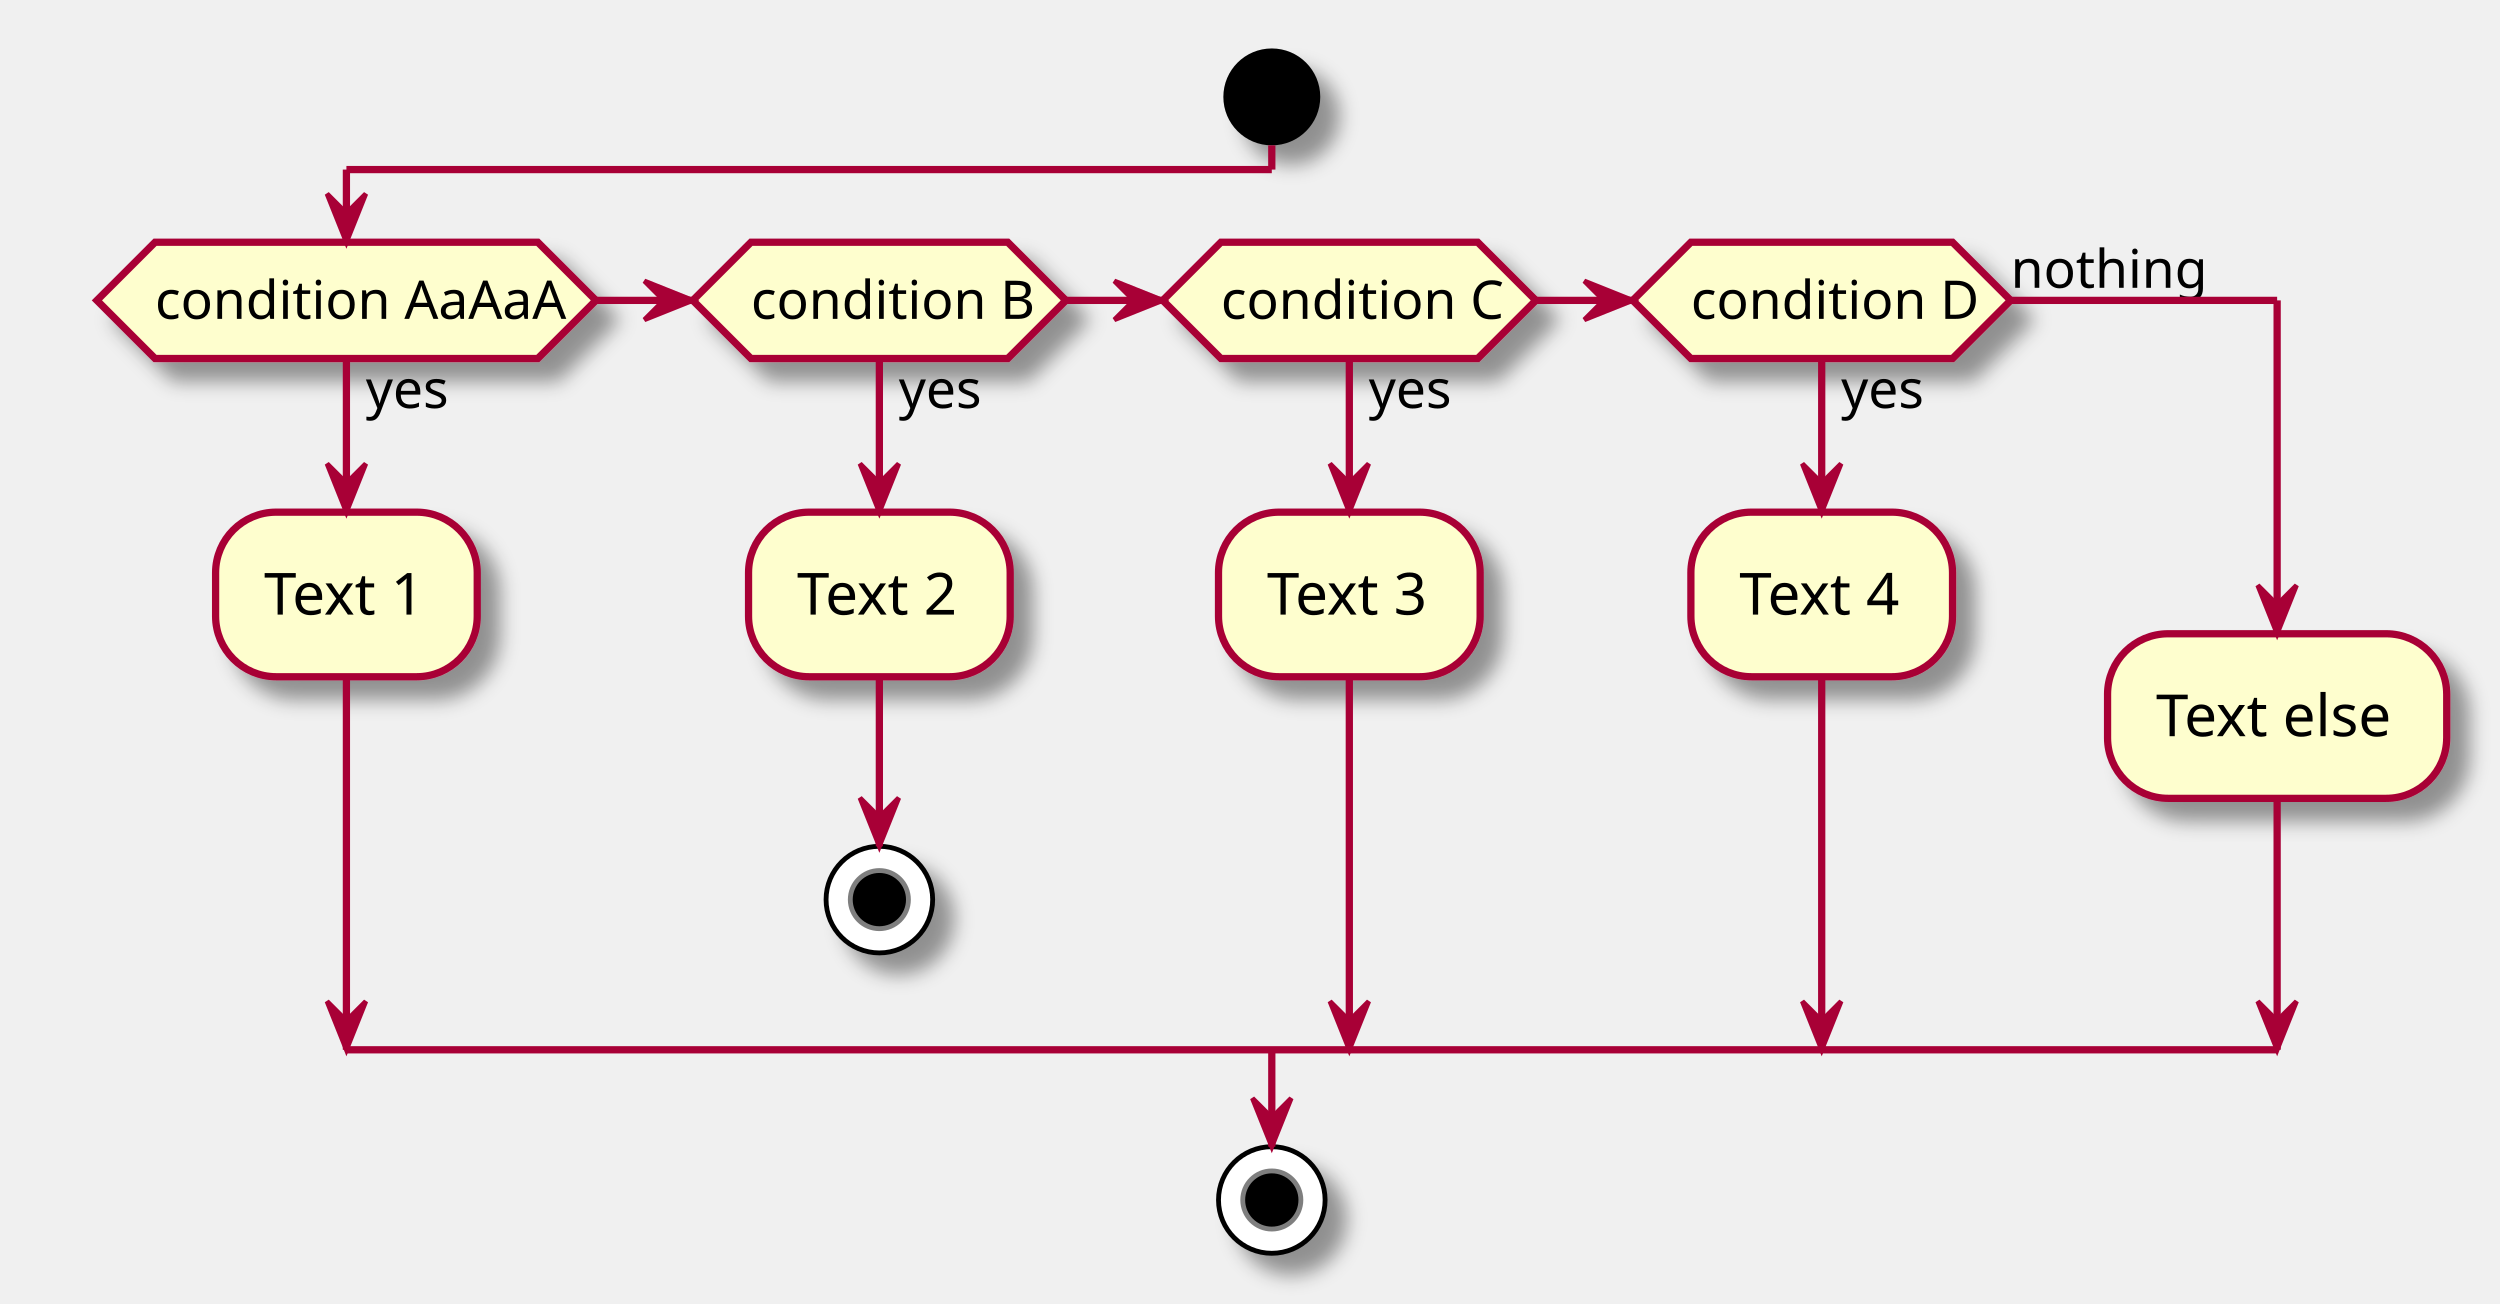
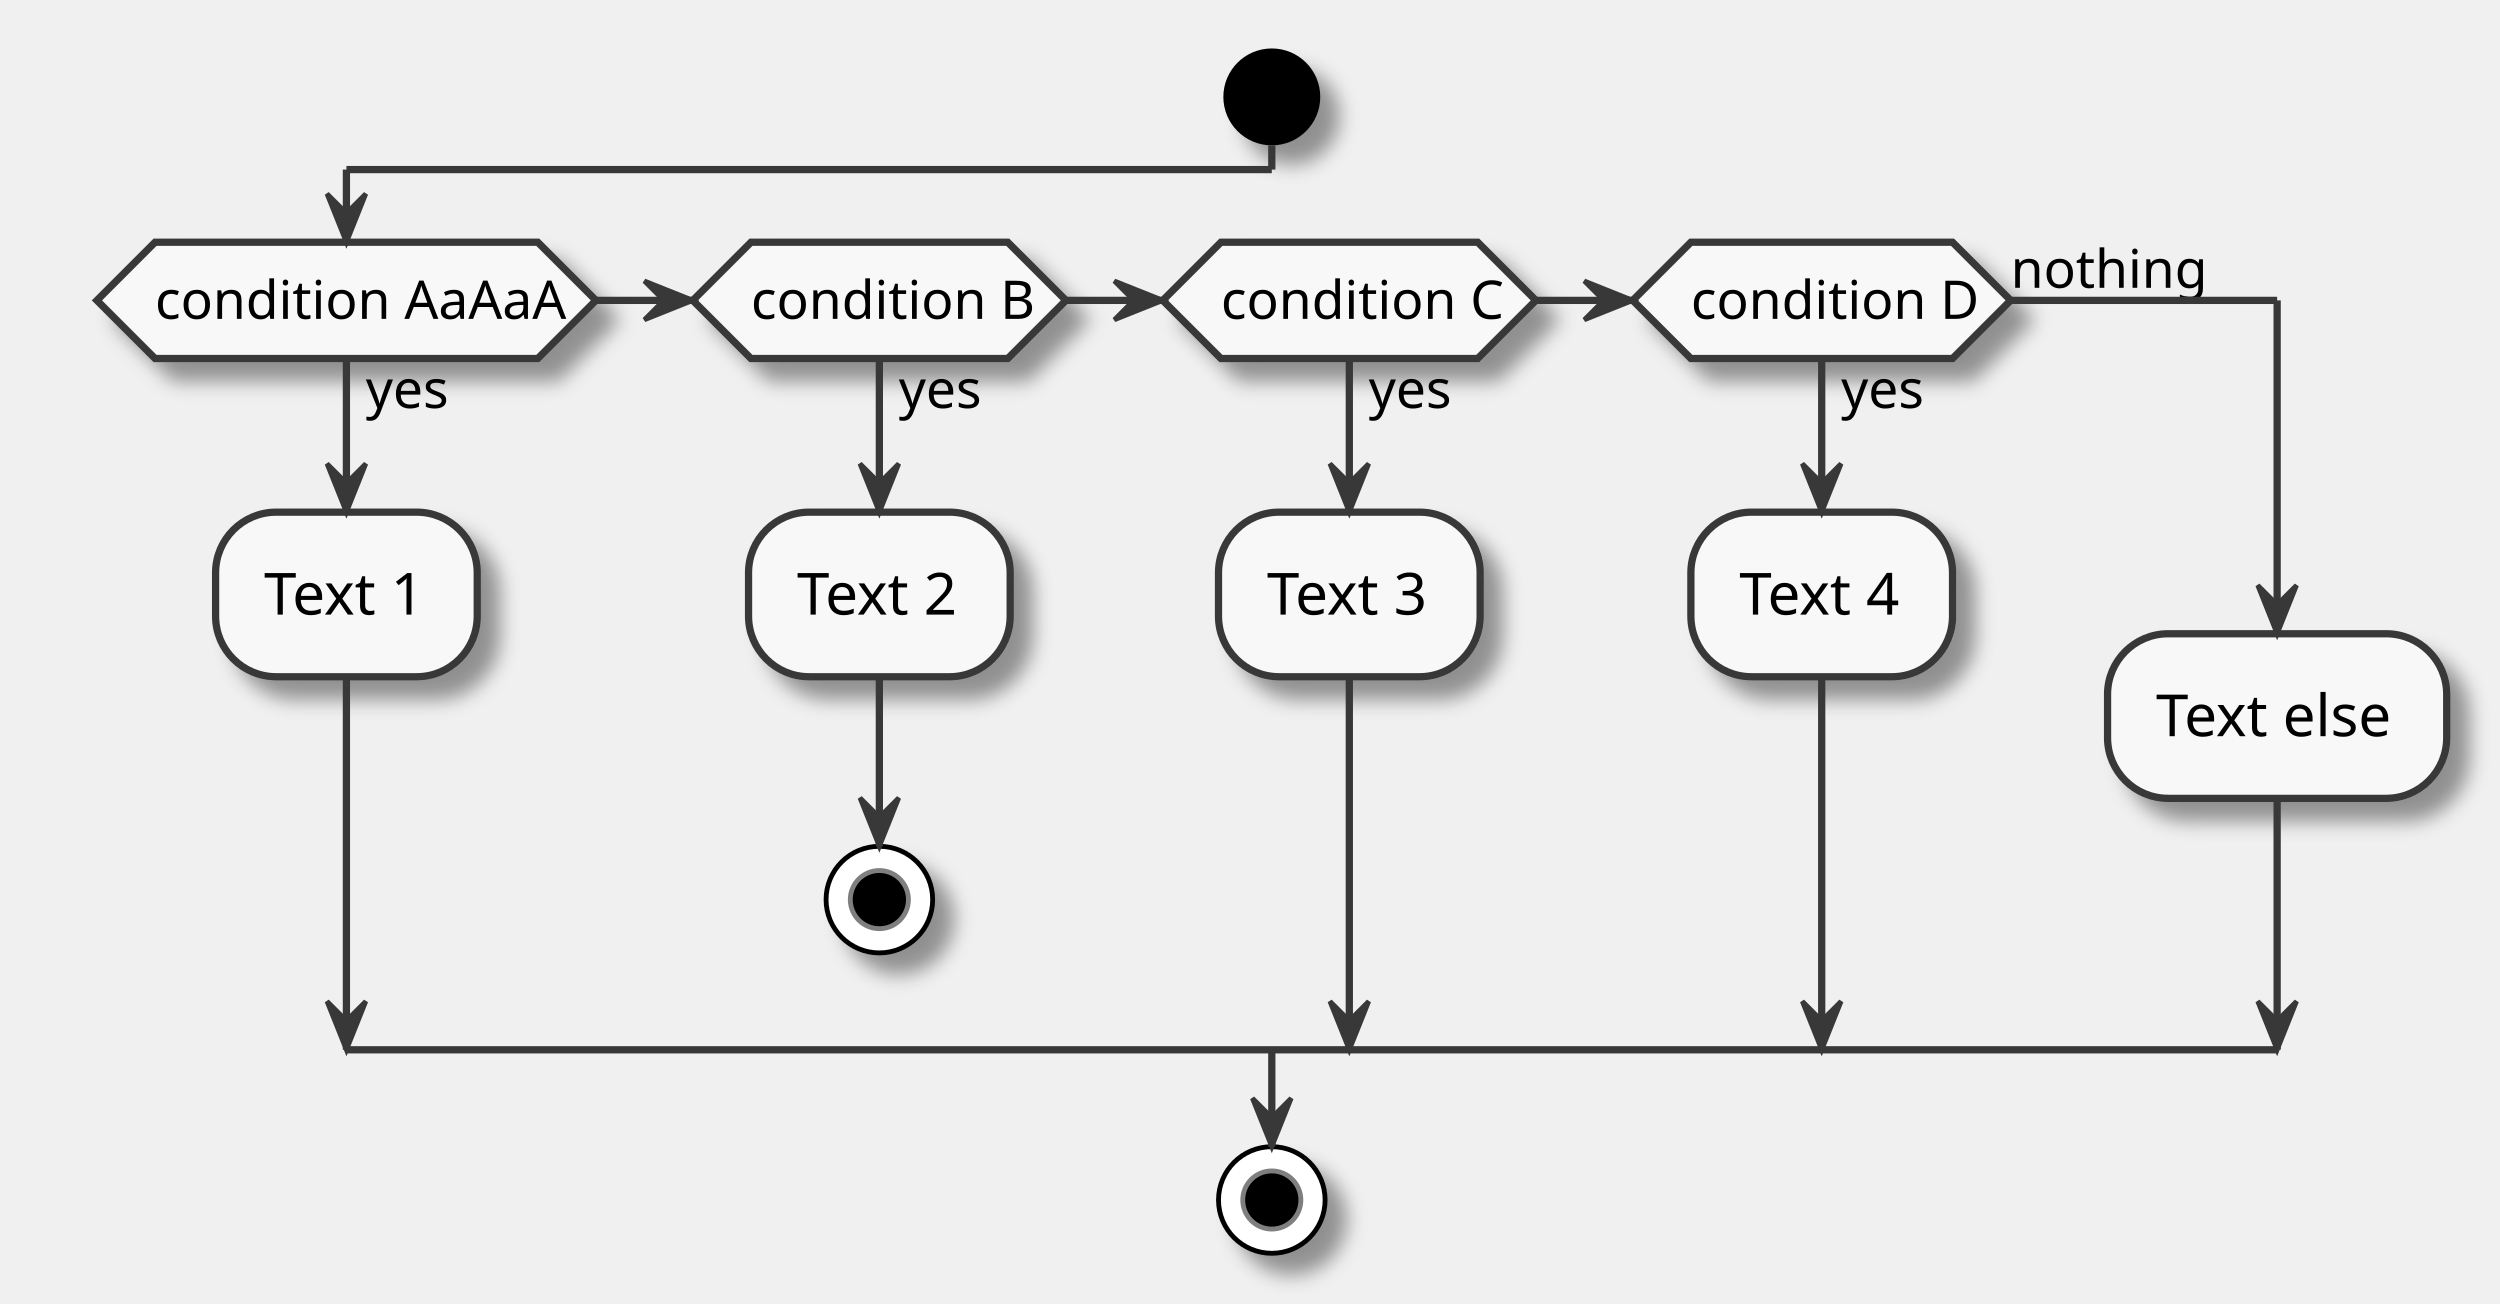
<svg xmlns="http://www.w3.org/2000/svg" contentScriptType="application/ecmascript" contentStyleType="text/css" height="269px" preserveAspectRatio="none" style="width:516px;height:269px;" version="1.1" viewBox="0 0 516 269" width="516px" zoomAndPan="magnify">
  <defs>
-     <filter height="300%" id="f1x1yz570qb5n4" width="300%" x="-1" y="-1">
+     <filter height="300%" id="f1r8276ry9w0ze" width="300%" x="-1" y="-1">
      <feGaussianBlur result="blurOut" stdDeviation="2.0" />
      <feColorMatrix in="blurOut" result="blurOut2" type="matrix" values="0 0 0 0 0 0 0 0 0 0 0 0 0 0 0 0 0 0 .4 0" />
      <feOffset dx="4.0" dy="4.0" in="blurOut2" result="blurOut3" />
      <feBlend in="SourceGraphic" in2="blurOut3" mode="normal" />
    </filter>
  </defs>
  <g>
-     <ellipse cx="262.5" cy="20" fill="#000000" filter="url(#f1x1yz570qb5n4)" rx="10" ry="10" style="stroke: none; stroke-width: 1.0;" />
-     <polygon fill="#FEFECE" filter="url(#f1x1yz570qb5n4)" points="32,50,111,50,123,62,111,74,32,74,20,62,32,50" style="stroke: #A80036; stroke-width: 1.5;" />
+     <ellipse cx="262.5" cy="20" fill="#000000" filter="url(#f1r8276ry9w0ze)" rx="10" ry="10" style="stroke: none; stroke-width: 1.0;" />
+     <polygon fill="#F8F8F8" filter="url(#f1r8276ry9w0ze)" points="32,50,111,50,123,62,111,74,32,74,20,62,32,50" style="stroke: #383838; stroke-width: 1.5;" />
    <text fill="#000000" font-family="sans-serif" font-size="11" lengthAdjust="spacingAndGlyphs" textLength="17" x="75.5" y="84.21">yes</text>
    <text fill="#000000" font-family="sans-serif" font-size="11" lengthAdjust="spacingAndGlyphs" textLength="79" x="32" y="65.808">condition AaAaA</text>
-     <rect fill="#FEFECE" filter="url(#f1x1yz570qb5n4)" height="33.969" rx="12.5" ry="12.5" style="stroke: #A80036; stroke-width: 1.5;" width="54" x="44.5" y="105.71" />
+     <rect fill="#F8F8F8" filter="url(#f1r8276ry9w0ze)" height="33.969" rx="12.5" ry="12.5" style="stroke: #383838; stroke-width: 1.5;" width="54" x="44.5" y="105.71" />
    <text fill="#000000" font-family="sans-serif" font-size="12" lengthAdjust="spacingAndGlyphs" textLength="34" x="54.5" y="126.849">Text 1</text>
-     <polygon fill="#FEFECE" filter="url(#f1x1yz570qb5n4)" points="155,50,208,50,220,62,208,74,155,74,143,62,155,50" style="stroke: #A80036; stroke-width: 1.5;" />
+     <polygon fill="#F8F8F8" filter="url(#f1r8276ry9w0ze)" points="155,50,208,50,220,62,208,74,155,74,143,62,155,50" style="stroke: #383838; stroke-width: 1.5;" />
    <text fill="#000000" font-family="sans-serif" font-size="11" lengthAdjust="spacingAndGlyphs" textLength="17" x="185.5" y="84.21">yes</text>
    <text fill="#000000" font-family="sans-serif" font-size="11" lengthAdjust="spacingAndGlyphs" textLength="53" x="155" y="65.808">condition B</text>
-     <rect fill="#FEFECE" filter="url(#f1x1yz570qb5n4)" height="33.969" rx="12.5" ry="12.5" style="stroke: #A80036; stroke-width: 1.5;" width="54" x="154.5" y="105.71" />
+     <rect fill="#F8F8F8" filter="url(#f1r8276ry9w0ze)" height="33.969" rx="12.5" ry="12.5" style="stroke: #383838; stroke-width: 1.5;" width="54" x="154.5" y="105.71" />
    <text fill="#000000" font-family="sans-serif" font-size="12" lengthAdjust="spacingAndGlyphs" textLength="34" x="164.5" y="126.849">Text 2</text>
-     <ellipse cx="181.5" cy="185.679" fill="#FFFFFF" filter="url(#f1x1yz570qb5n4)" rx="11" ry="11" style="stroke: #000000; stroke-width: 1.0;" />
+     <ellipse cx="181.5" cy="185.679" fill="#FFFFFF" filter="url(#f1r8276ry9w0ze)" rx="11" ry="11" style="stroke: #000000; stroke-width: 1.0;" />
    <ellipse cx="181.5" cy="185.679" fill="#000000" rx="6" ry="6" style="stroke: #7F7F7F; stroke-width: 1.0;" />
-     <polygon fill="#FEFECE" filter="url(#f1x1yz570qb5n4)" points="252,50,305,50,317,62,305,74,252,74,240,62,252,50" style="stroke: #A80036; stroke-width: 1.5;" />
+     <polygon fill="#F8F8F8" filter="url(#f1r8276ry9w0ze)" points="252,50,305,50,317,62,305,74,252,74,240,62,252,50" style="stroke: #383838; stroke-width: 1.5;" />
    <text fill="#000000" font-family="sans-serif" font-size="11" lengthAdjust="spacingAndGlyphs" textLength="17" x="282.5" y="84.21">yes</text>
    <text fill="#000000" font-family="sans-serif" font-size="11" lengthAdjust="spacingAndGlyphs" textLength="53" x="252" y="65.808">condition C</text>
-     <rect fill="#FEFECE" filter="url(#f1x1yz570qb5n4)" height="33.969" rx="12.5" ry="12.5" style="stroke: #A80036; stroke-width: 1.5;" width="54" x="251.5" y="105.71" />
+     <rect fill="#F8F8F8" filter="url(#f1r8276ry9w0ze)" height="33.969" rx="12.5" ry="12.5" style="stroke: #383838; stroke-width: 1.5;" width="54" x="251.5" y="105.71" />
    <text fill="#000000" font-family="sans-serif" font-size="12" lengthAdjust="spacingAndGlyphs" textLength="34" x="261.5" y="126.849">Text 3</text>
-     <polygon fill="#FEFECE" filter="url(#f1x1yz570qb5n4)" points="349,50,403,50,415,62,403,74,349,74,337,62,349,50" style="stroke: #A80036; stroke-width: 1.5;" />
+     <polygon fill="#F8F8F8" filter="url(#f1r8276ry9w0ze)" points="349,50,403,50,415,62,403,74,349,74,337,62,349,50" style="stroke: #383838; stroke-width: 1.5;" />
    <text fill="#000000" font-family="sans-serif" font-size="11" lengthAdjust="spacingAndGlyphs" textLength="17" x="380" y="84.21">yes</text>
    <text fill="#000000" font-family="sans-serif" font-size="11" lengthAdjust="spacingAndGlyphs" textLength="54" x="349" y="65.808">condition D</text>
    <text fill="#000000" font-family="sans-serif" font-size="11" lengthAdjust="spacingAndGlyphs" textLength="36" x="415" y="59.406">nothing</text>
-     <rect fill="#FEFECE" filter="url(#f1x1yz570qb5n4)" height="33.969" rx="12.5" ry="12.5" style="stroke: #A80036; stroke-width: 1.5;" width="54" x="349" y="105.71" />
+     <rect fill="#F8F8F8" filter="url(#f1r8276ry9w0ze)" height="33.969" rx="12.5" ry="12.5" style="stroke: #383838; stroke-width: 1.5;" width="54" x="349" y="105.71" />
    <text fill="#000000" font-family="sans-serif" font-size="12" lengthAdjust="spacingAndGlyphs" textLength="34" x="359" y="126.849">Text 4</text>
-     <rect fill="#FEFECE" filter="url(#f1x1yz570qb5n4)" height="33.969" rx="12.5" ry="12.5" style="stroke: #A80036; stroke-width: 1.5;" width="70" x="435" y="130.808" />
+     <rect fill="#F8F8F8" filter="url(#f1r8276ry9w0ze)" height="33.969" rx="12.5" ry="12.5" style="stroke: #383838; stroke-width: 1.5;" width="70" x="435" y="130.808" />
    <text fill="#000000" font-family="sans-serif" font-size="12" lengthAdjust="spacingAndGlyphs" textLength="50" x="445" y="151.947">Text else</text>
-     <ellipse cx="262.5" cy="247.679" fill="#FFFFFF" filter="url(#f1x1yz570qb5n4)" rx="11" ry="11" style="stroke: #000000; stroke-width: 1.0;" />
+     <ellipse cx="262.5" cy="247.679" fill="#FFFFFF" filter="url(#f1r8276ry9w0ze)" rx="11" ry="11" style="stroke: #000000; stroke-width: 1.0;" />
    <ellipse cx="262.5" cy="247.679" fill="#000000" rx="6" ry="6" style="stroke: #7F7F7F; stroke-width: 1.0;" />
-     <line style="stroke: #A80036; stroke-width: 1.5;" x1="181.5" x2="181.5" y1="139.679" y2="174.679" />
-     <polygon fill="#A80036" points="177.5,164.679,181.5,174.679,185.5,164.679,181.5,168.679" style="stroke: #A80036; stroke-width: 1.0;" />
-     <line style="stroke: #A80036; stroke-width: 1.5;" x1="71.5" x2="71.5" y1="74" y2="105.71" />
-     <polygon fill="#A80036" points="67.5,95.71,71.5,105.71,75.5,95.71,71.5,99.71" style="stroke: #A80036; stroke-width: 1.0;" />
-     <line style="stroke: #A80036; stroke-width: 1.5;" x1="71.5" x2="71.5" y1="139.679" y2="216.679" />
-     <polygon fill="#A80036" points="67.5,206.679,71.5,216.679,75.5,206.679,71.5,210.679" style="stroke: #A80036; stroke-width: 1.0;" />
-     <line style="stroke: #A80036; stroke-width: 1.5;" x1="181.5" x2="181.5" y1="74" y2="105.71" />
-     <polygon fill="#A80036" points="177.5,95.71,181.5,105.71,185.5,95.71,181.5,99.71" style="stroke: #A80036; stroke-width: 1.0;" />
-     <line style="stroke: #A80036; stroke-width: 1.5;" x1="278.5" x2="278.5" y1="74" y2="105.71" />
-     <polygon fill="#A80036" points="274.5,95.71,278.5,105.71,282.5,95.71,278.5,99.71" style="stroke: #A80036; stroke-width: 1.0;" />
-     <line style="stroke: #A80036; stroke-width: 1.5;" x1="278.5" x2="278.5" y1="139.679" y2="216.679" />
-     <polygon fill="#A80036" points="274.5,206.679,278.5,216.679,282.5,206.679,278.5,210.679" style="stroke: #A80036; stroke-width: 1.0;" />
-     <line style="stroke: #A80036; stroke-width: 1.5;" x1="376" x2="376" y1="74" y2="105.71" />
-     <polygon fill="#A80036" points="372,95.71,376,105.71,380,95.71,376,99.71" style="stroke: #A80036; stroke-width: 1.0;" />
-     <line style="stroke: #A80036; stroke-width: 1.5;" x1="376" x2="376" y1="139.679" y2="216.679" />
-     <polygon fill="#A80036" points="372,206.679,376,216.679,380,206.679,376,210.679" style="stroke: #A80036; stroke-width: 1.0;" />
-     <line style="stroke: #A80036; stroke-width: 1.5;" x1="123" x2="143" y1="62" y2="62" />
-     <polygon fill="#A80036" points="133,58,143,62,133,66,137,62" style="stroke: #A80036; stroke-width: 1.0;" />
-     <line style="stroke: #A80036; stroke-width: 1.5;" x1="220" x2="240" y1="62" y2="62" />
-     <polygon fill="#A80036" points="230,58,240,62,230,66,234,62" style="stroke: #A80036; stroke-width: 1.0;" />
-     <line style="stroke: #A80036; stroke-width: 1.5;" x1="317" x2="337" y1="62" y2="62" />
-     <polygon fill="#A80036" points="327,58,337,62,327,66,331,62" style="stroke: #A80036; stroke-width: 1.0;" />
-     <line style="stroke: #A80036; stroke-width: 1.5;" x1="262.5" x2="262.5" y1="30" y2="35" />
-     <line style="stroke: #A80036; stroke-width: 1.5;" x1="262.5" x2="71.5" y1="35" y2="35" />
-     <line style="stroke: #A80036; stroke-width: 1.5;" x1="71.5" x2="71.5" y1="35" y2="50" />
-     <polygon fill="#A80036" points="67.5,40,71.5,50,75.5,40,71.5,44" style="stroke: #A80036; stroke-width: 1.0;" />
-     <line style="stroke: #A80036; stroke-width: 1.5;" x1="415" x2="470" y1="62" y2="62" />
-     <line style="stroke: #A80036; stroke-width: 1.5;" x1="470" x2="470" y1="62" y2="130.808" />
-     <polygon fill="#A80036" points="466,120.808,470,130.808,474,120.808,470,124.808" style="stroke: #A80036; stroke-width: 1.0;" />
-     <line style="stroke: #A80036; stroke-width: 1.5;" x1="470" x2="470" y1="164.777" y2="216.679" />
-     <polygon fill="#A80036" points="466,206.679,470,216.679,474,206.679,470,210.679" style="stroke: #A80036; stroke-width: 1.0;" />
-     <line style="stroke: #A80036; stroke-width: 1.5;" x1="71.5" x2="470" y1="216.679" y2="216.679" />
-     <line style="stroke: #A80036; stroke-width: 1.5;" x1="262.5" x2="262.5" y1="216.679" y2="236.679" />
-     <polygon fill="#A80036" points="258.5,226.679,262.5,236.679,266.5,226.679,262.5,230.679" style="stroke: #A80036; stroke-width: 1.0;" />
+     <line style="stroke: #383838; stroke-width: 1.5;" x1="181.5" x2="181.5" y1="139.679" y2="174.679" />
+     <polygon fill="#383838" points="177.5,164.679,181.5,174.679,185.5,164.679,181.5,168.679" style="stroke: #383838; stroke-width: 1.0;" />
+     <line style="stroke: #383838; stroke-width: 1.5;" x1="71.5" x2="71.5" y1="74" y2="105.71" />
+     <polygon fill="#383838" points="67.5,95.71,71.5,105.71,75.5,95.71,71.5,99.71" style="stroke: #383838; stroke-width: 1.0;" />
+     <line style="stroke: #383838; stroke-width: 1.5;" x1="71.5" x2="71.5" y1="139.679" y2="216.679" />
+     <polygon fill="#383838" points="67.5,206.679,71.5,216.679,75.5,206.679,71.5,210.679" style="stroke: #383838; stroke-width: 1.0;" />
+     <line style="stroke: #383838; stroke-width: 1.5;" x1="181.5" x2="181.5" y1="74" y2="105.71" />
+     <polygon fill="#383838" points="177.5,95.71,181.5,105.71,185.5,95.71,181.5,99.71" style="stroke: #383838; stroke-width: 1.0;" />
+     <line style="stroke: #383838; stroke-width: 1.5;" x1="278.5" x2="278.5" y1="74" y2="105.71" />
+     <polygon fill="#383838" points="274.5,95.71,278.5,105.71,282.5,95.71,278.5,99.71" style="stroke: #383838; stroke-width: 1.0;" />
+     <line style="stroke: #383838; stroke-width: 1.5;" x1="278.5" x2="278.5" y1="139.679" y2="216.679" />
+     <polygon fill="#383838" points="274.5,206.679,278.5,216.679,282.5,206.679,278.5,210.679" style="stroke: #383838; stroke-width: 1.0;" />
+     <line style="stroke: #383838; stroke-width: 1.5;" x1="376" x2="376" y1="74" y2="105.71" />
+     <polygon fill="#383838" points="372,95.71,376,105.71,380,95.71,376,99.71" style="stroke: #383838; stroke-width: 1.0;" />
+     <line style="stroke: #383838; stroke-width: 1.5;" x1="376" x2="376" y1="139.679" y2="216.679" />
+     <polygon fill="#383838" points="372,206.679,376,216.679,380,206.679,376,210.679" style="stroke: #383838; stroke-width: 1.0;" />
+     <line style="stroke: #383838; stroke-width: 1.5;" x1="123" x2="143" y1="62" y2="62" />
+     <polygon fill="#383838" points="133,58,143,62,133,66,137,62" style="stroke: #383838; stroke-width: 1.0;" />
+     <line style="stroke: #383838; stroke-width: 1.5;" x1="220" x2="240" y1="62" y2="62" />
+     <polygon fill="#383838" points="230,58,240,62,230,66,234,62" style="stroke: #383838; stroke-width: 1.0;" />
+     <line style="stroke: #383838; stroke-width: 1.5;" x1="317" x2="337" y1="62" y2="62" />
+     <polygon fill="#383838" points="327,58,337,62,327,66,331,62" style="stroke: #383838; stroke-width: 1.0;" />
+     <line style="stroke: #383838; stroke-width: 1.5;" x1="262.5" x2="262.5" y1="30" y2="35" />
+     <line style="stroke: #383838; stroke-width: 1.5;" x1="262.5" x2="71.5" y1="35" y2="35" />
+     <line style="stroke: #383838; stroke-width: 1.5;" x1="71.5" x2="71.5" y1="35" y2="50" />
+     <polygon fill="#383838" points="67.5,40,71.5,50,75.5,40,71.5,44" style="stroke: #383838; stroke-width: 1.0;" />
+     <line style="stroke: #383838; stroke-width: 1.5;" x1="415" x2="470" y1="62" y2="62" />
+     <line style="stroke: #383838; stroke-width: 1.5;" x1="470" x2="470" y1="62" y2="130.808" />
+     <polygon fill="#383838" points="466,120.808,470,130.808,474,120.808,470,124.808" style="stroke: #383838; stroke-width: 1.0;" />
+     <line style="stroke: #383838; stroke-width: 1.5;" x1="470" x2="470" y1="164.777" y2="216.679" />
+     <polygon fill="#383838" points="466,206.679,470,216.679,474,206.679,470,210.679" style="stroke: #383838; stroke-width: 1.0;" />
+     <line style="stroke: #383838; stroke-width: 1.5;" x1="71.5" x2="470" y1="216.679" y2="216.679" />
+     <line style="stroke: #383838; stroke-width: 1.5;" x1="262.5" x2="262.5" y1="216.679" y2="236.679" />
+     <polygon fill="#383838" points="258.5,226.679,262.5,236.679,266.5,226.679,262.5,230.679" style="stroke: #383838; stroke-width: 1.0;" />
  </g>
</svg>
